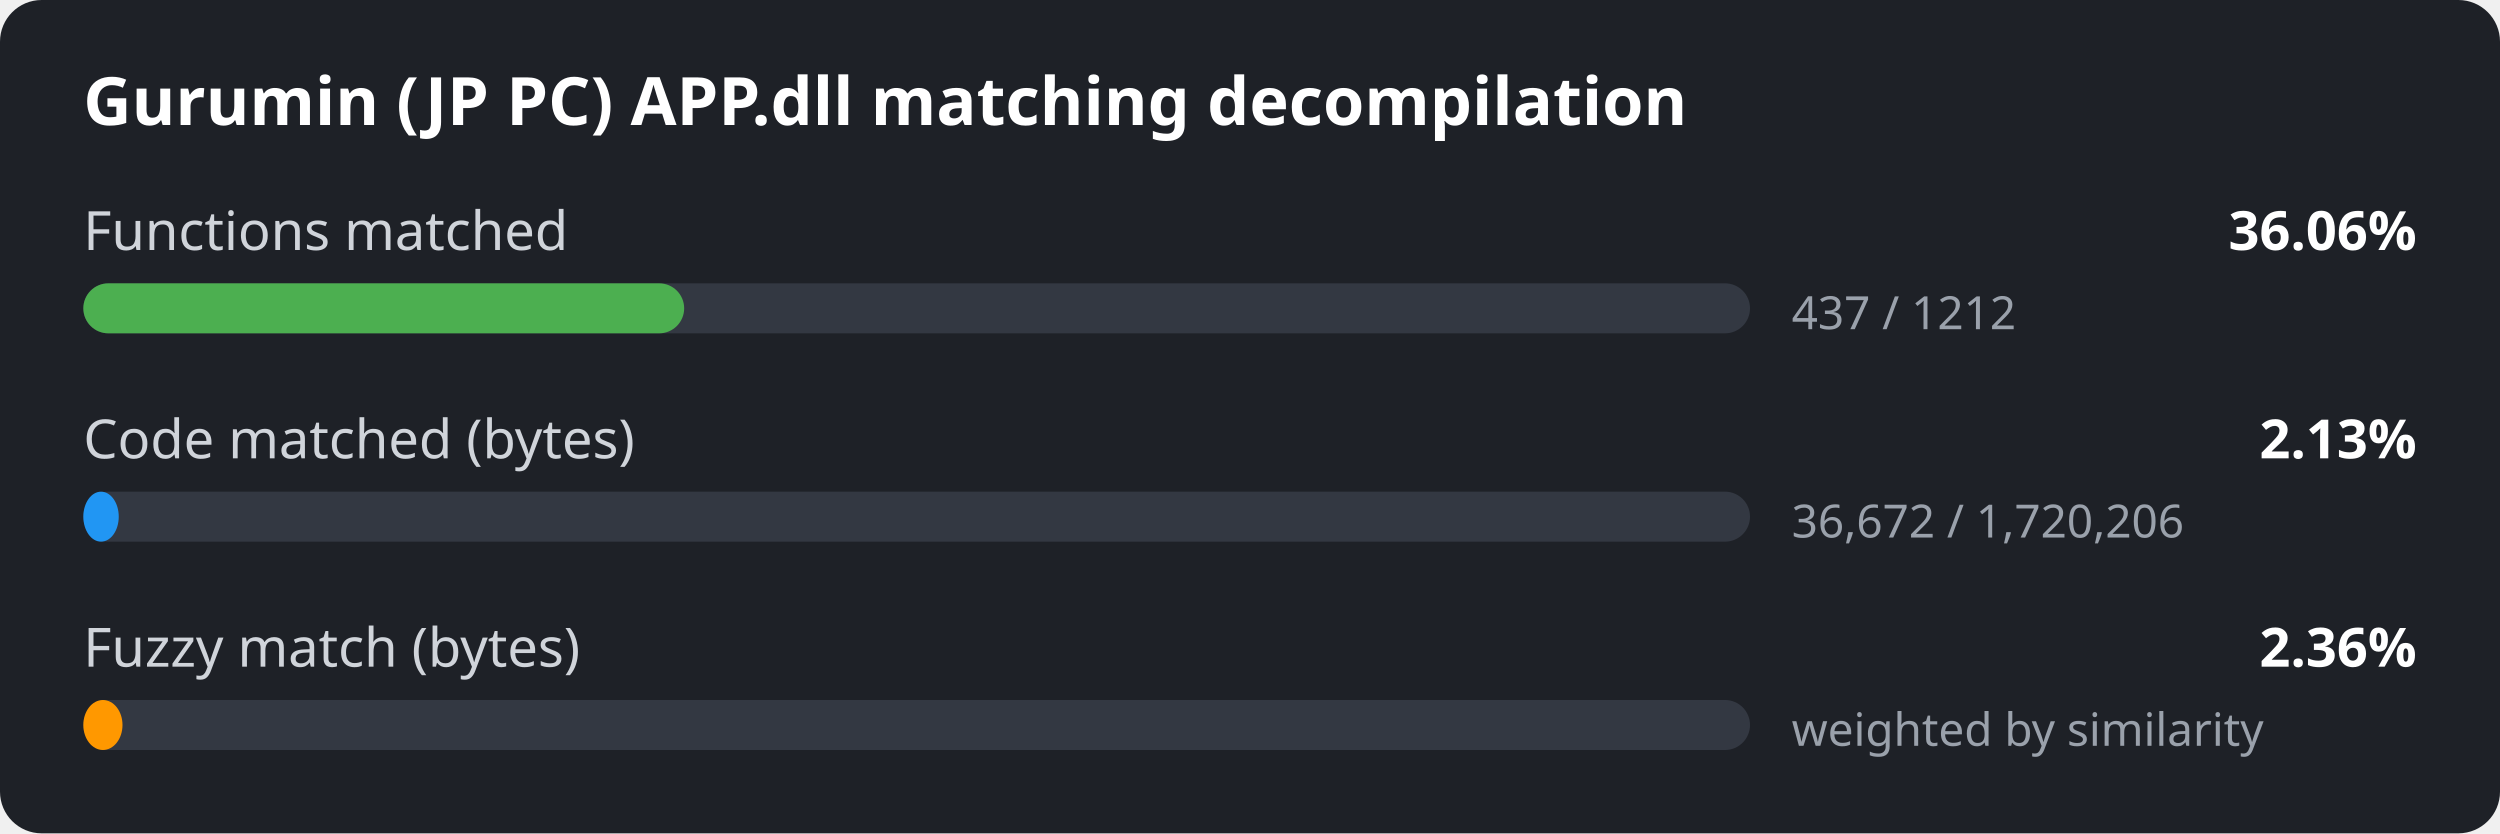
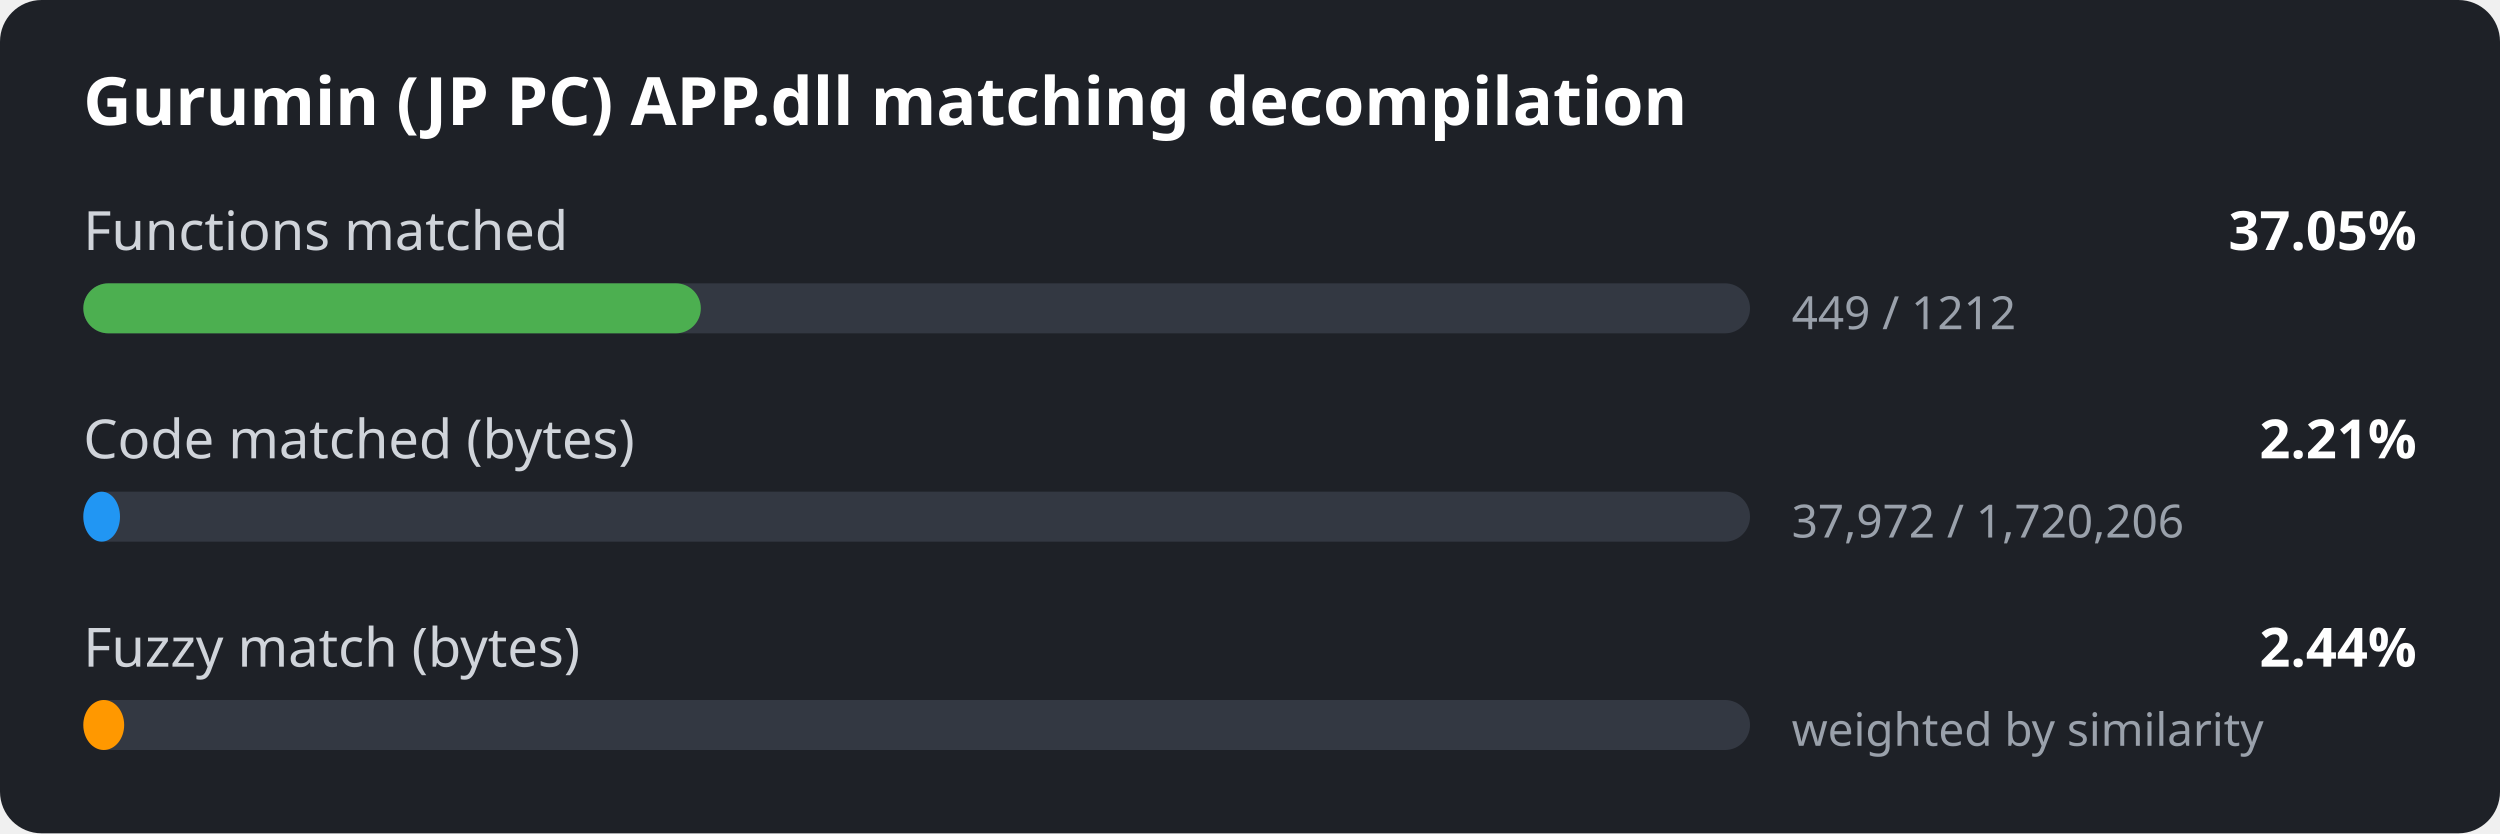
<svg xmlns="http://www.w3.org/2000/svg" width="600" height="200" viewBox="0 0 600 200">
  <style>
.bg { fill: #1e2127; }
.title { font: 600 16px sans-serif; fill: #ffffff; }
.label { font: 13px sans-serif; fill: #d0d4da; }
.value { font: 600 13px sans-serif; fill: #ffffff; }
.detail { font: 11px sans-serif; fill: #9aa1ab; }
.track { fill: #333842; }
</style>
  <rect width="600" height="200" rx="10" class="bg" />
  <text x="20" y="30" class="title">Gurumin (JP PC) APP.dll matching decompilation</text>
  <text x="20" y="60" class="label">Functions matched</text>
-   <text x="580" y="60" class="value" text-anchor="end">36.06%</text>
+   <text x="580" y="60" class="value" text-anchor="end">37.05%</text>
  <rect x="20" y="68" width="400" height="12" rx="6" class="track" />
-   <rect x="20" y="68" width="144.2" height="12" rx="6" fill="#4caf50" />
-   <text x="430" y="79" class="detail">437 / 1212</text>
+   <rect x="20" y="68" width="148.2" height="12" rx="6" fill="#4caf50" />
+   <text x="430" y="79" class="detail">449 / 1212</text>
  <text x="20" y="110" class="label">Code matched (bytes)</text>
-   <text x="580" y="110" class="value" text-anchor="end">2.13%</text>
+   <text x="580" y="110" class="value" text-anchor="end">2.21%</text>
  <rect x="20" y="118" width="400" height="12" rx="6" class="track" />
-   <rect x="20" y="118" width="8.5" height="12" rx="6" fill="#2196f3" />
-   <text x="430" y="129" class="detail">36,672 / 1,720,206</text>
+   <rect x="20" y="118" width="8.8" height="12" rx="6" fill="#2196f3" />
+   <text x="430" y="129" class="detail">37,972 / 1,720,206</text>
  <text x="20" y="160" class="label">Fuzzy match (bytes)</text>
-   <text x="580" y="160" class="value" text-anchor="end">2.36%</text>
+   <text x="580" y="160" class="value" text-anchor="end">2.44%</text>
  <rect x="20" y="168" width="400" height="12" rx="6" class="track" />
-   <rect x="20" y="168" width="9.4" height="12" rx="6" fill="#ff9800" />
+   <rect x="20" y="168" width="9.8" height="12" rx="6" fill="#ff9800" />
  <text x="430" y="179" class="detail">weighted by similarity</text>
</svg>
